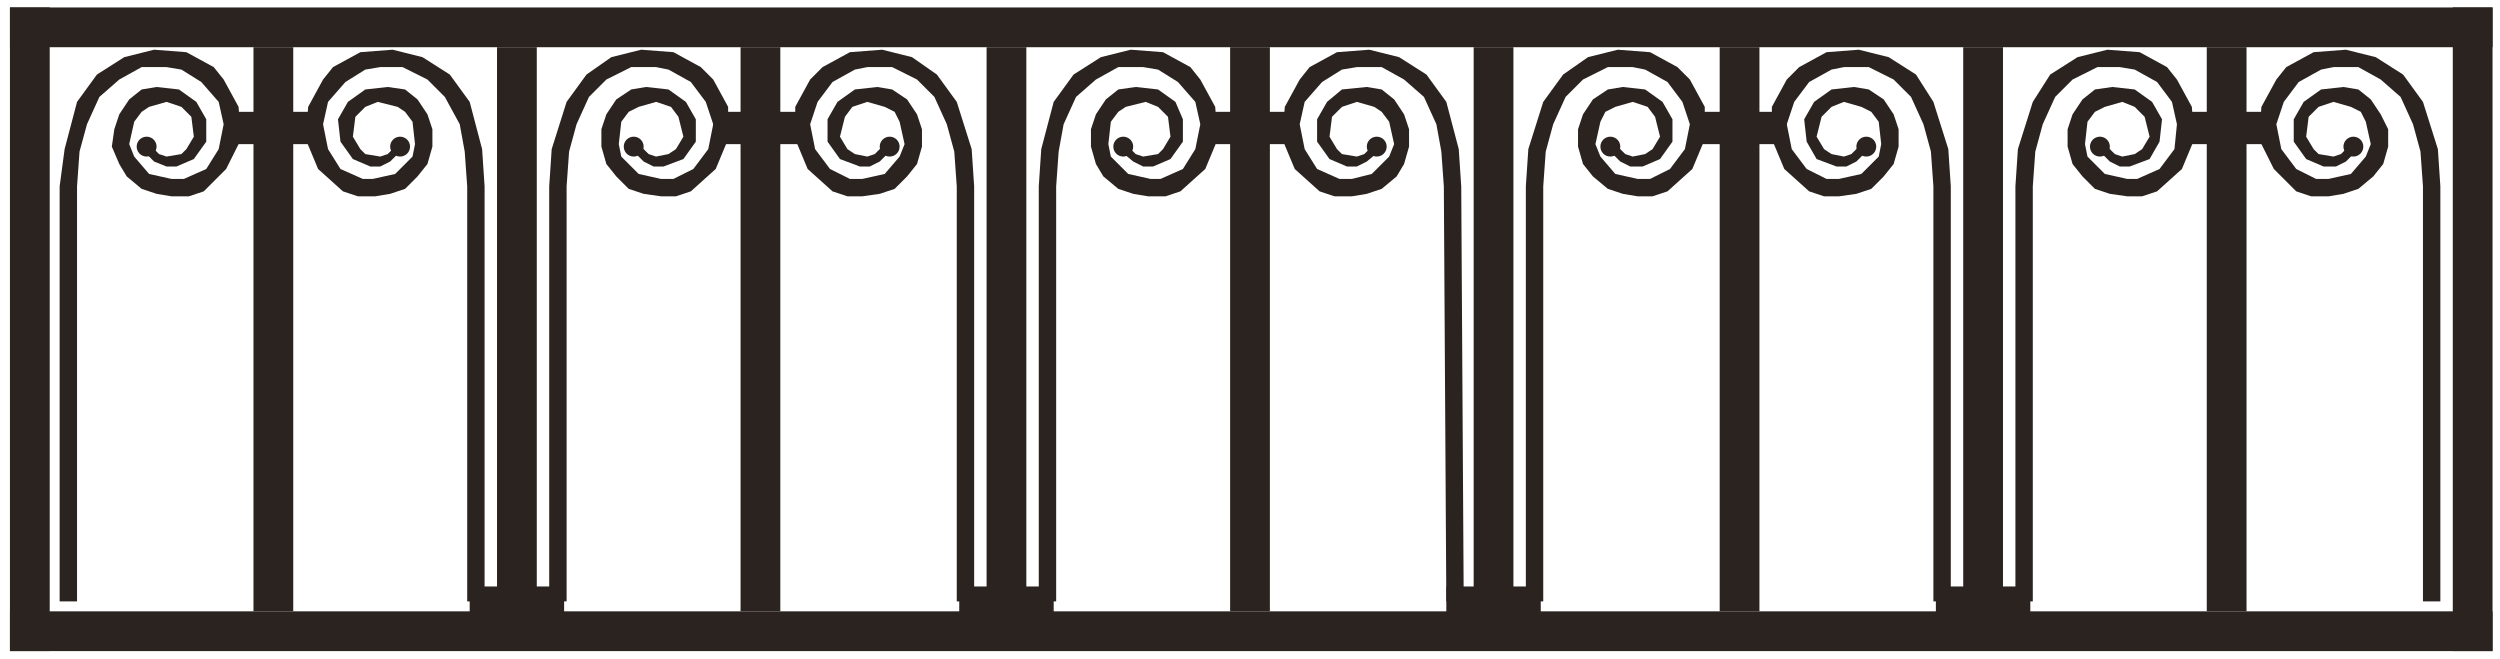
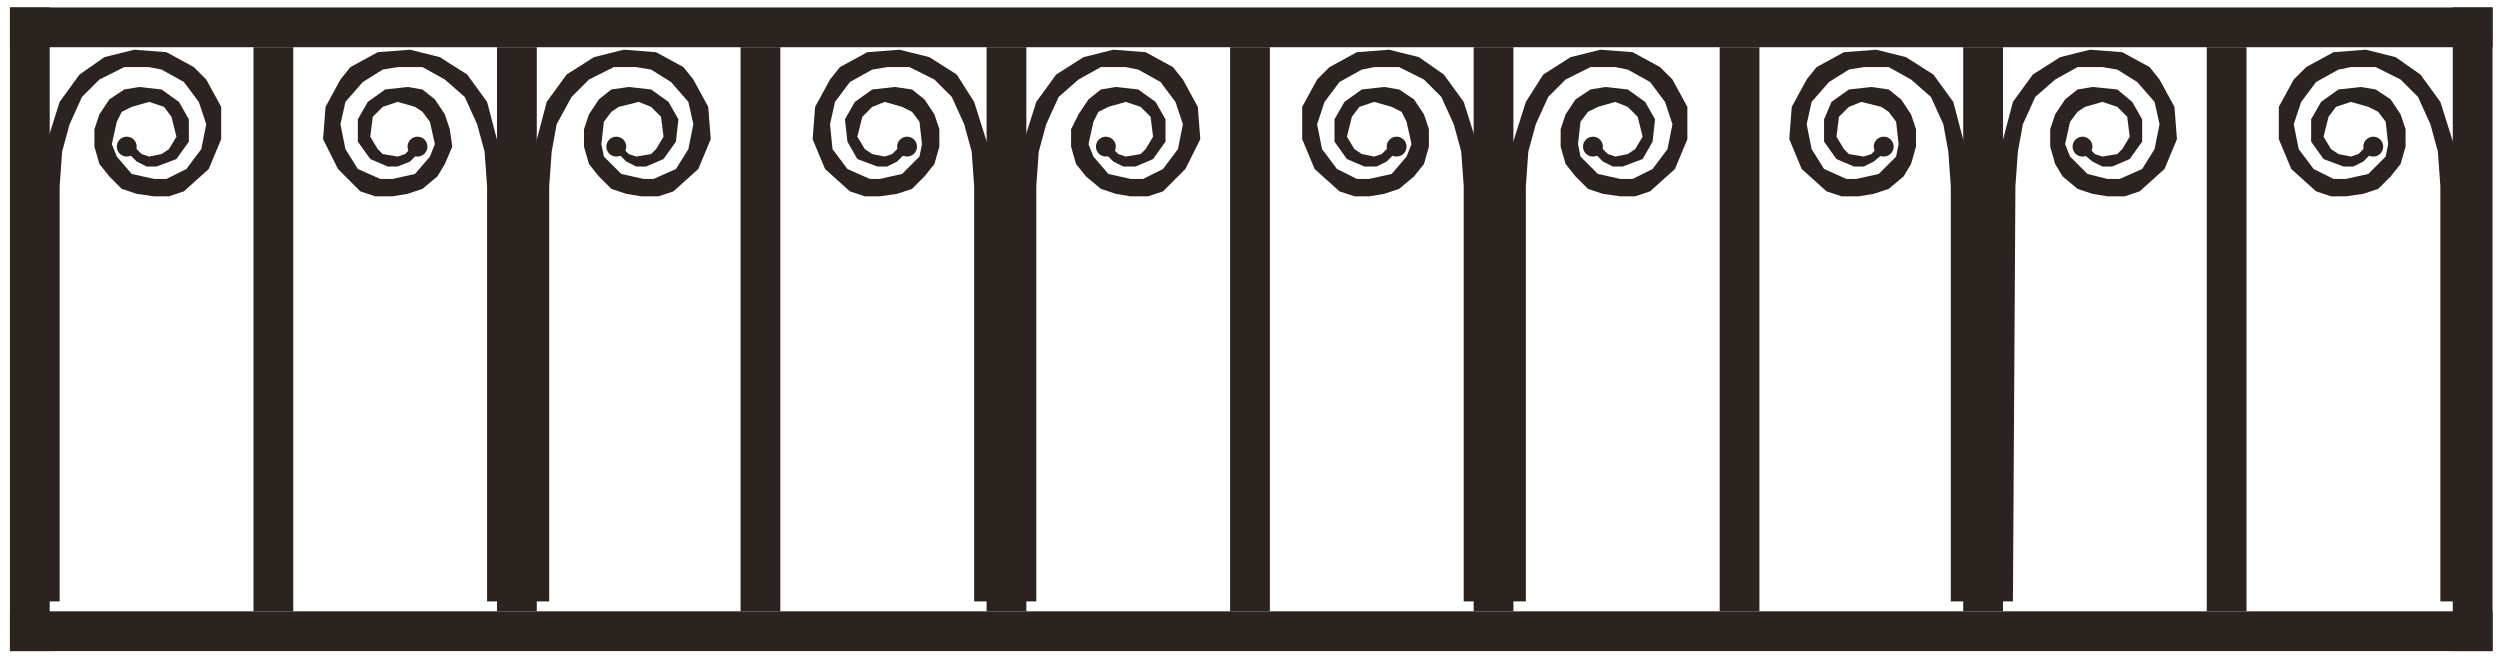
<svg xmlns="http://www.w3.org/2000/svg" viewBox="-503 -1002 1006 265">
  <polygon fill="#2b2320" points="-499,-740 500,-740 500,-756 -499,-756" />
  <polygon fill="#2b2320" points="-499,-983 500,-983 500,-999 -499,-999" />
  <polygon fill="#2b2320" points="-499,-740 -483,-740 -483,-999 -499,-999" />
  <polygon fill="#2b2320" points="484,-740 500,-740 500,-999 484,-999" />
  <polygon fill="#2b2320" points="-401,-756 -385,-756 -385,-983 -401,-983" />
  <polygon fill="#2b2320" points="-303,-756 -287,-756 -287,-983 -303,-983" />
  <polygon fill="#2b2320" points="-205,-756 -189,-756 -189,-983 -205,-983" />
  <polygon fill="#2b2320" points="-106,-756 -90,-756 -90,-983 -106,-983" />
  <polygon fill="#2b2320" points="-8,-756 8,-756 8,-983 -8,-983" />
  <polygon fill="#2b2320" points="90,-756 106,-756 106,-983 90,-983" />
  <polygon fill="#2b2320" points="189,-756 205,-756 205,-983 189,-983" />
  <polygon fill="#2b2320" points="287,-756 303,-756 303,-983 287,-983" />
  <polygon fill="#2b2320" points="385,-756 401,-756 401,-983 385,-983" />
-   <polygon fill="#2b2320" points="-479,-760 -479,-927 -477,-942 -472,-961 -464,-972 -453,-979 -441,-982 -428,-981 -417,-975 -413,-970 -407,-959 -406,-946 -412,-934 -421,-925 -427,-923 -434,-923 -440,-924 -446,-926 -452,-931 -455,-936 -458,-943 -457,-950 -455,-956 -451,-962 -446,-966 -440,-967 -431,-966 -424,-961 -420,-954 -420,-945 -425,-938 -432,-935 -436,-935 -441,-937 -446,-942 -443,-944 -439,-940 -436,-939 -430,-940 -428,-942 -425,-947 -426,-955 -430,-959 -436,-961 -443,-959 -446,-957 -449,-953 -451,-944 -449,-939 -443,-932 -434,-930 -429,-930 -420,-934 -415,-942 -413,-952 -415,-961 -422,-969 -430,-974 -436,-975 -446,-975 -455,-970 -463,-963 -468,-952 -471,-941 -472,-927 -472,-760" />
-   <circle fill="#2b2320" cx="-444" cy="-943" r="4" />
-   <polygon fill="#2b2320" points="-412,-944 -374,-944 -374,-957 -412,-957" />
-   <polygon fill="#2b2320" points="-315,-760 -315,-927 -316,-941 -318,-952 -324,-963 -331,-970 -341,-975 -350,-975 -356,-974 -364,-969 -371,-961 -373,-952 -371,-942 -366,-934 -357,-930 -353,-930 -344,-932 -337,-939 -336,-944 -337,-953 -340,-957 -343,-959 -351,-961 -356,-959 -360,-955 -361,-947 -358,-942 -356,-940 -350,-939 -347,-940 -343,-944 -341,-942 -346,-937 -350,-935 -354,-935 -361,-938 -366,-945 -367,-954 -363,-961 -356,-966 -347,-967 -340,-966 -335,-962 -331,-956 -329,-950 -329,-943 -331,-936 -335,-931 -340,-926 -346,-924 -352,-923 -359,-923 -365,-925 -375,-934 -380,-946 -379,-959 -373,-970 -369,-975 -358,-981 -345,-982 -333,-979 -322,-972 -314,-961 -309,-942 -308,-927 -308,-760" />
-   <circle fill="#2b2320" cx="-342" cy="-943" r="4" />
-   <polygon fill="#2b2320" points="-314,-753 -276,-753 -276,-766 -314,-766" />
-   <polygon fill="#2b2320" points="-282,-760 -282,-927 -281,-942 -275,-961 -267,-972 -257,-979 -245,-982 -232,-981 -221,-975 -216,-970 -210,-959 -210,-946 -215,-934 -225,-925 -231,-923 -237,-923 -244,-924 -250,-926 -255,-931 -259,-936 -261,-943 -261,-950 -259,-956 -255,-962 -249,-966 -243,-967 -234,-966 -227,-961 -223,-954 -223,-945 -228,-938 -236,-935 -240,-935 -244,-937 -249,-942 -246,-944 -242,-940 -239,-939 -234,-940 -231,-942 -228,-947 -230,-955 -233,-959 -239,-961 -246,-959 -250,-957 -253,-953 -254,-944 -253,-939 -246,-932 -237,-930 -232,-930 -224,-934 -218,-942 -216,-952 -219,-961 -225,-969 -234,-974 -239,-975 -249,-975 -259,-970 -266,-963 -271,-952 -274,-941 -275,-927 -275,-760" />
-   <circle fill="#2b2320" cx="-248" cy="-943" r="4" />
-   <polygon fill="#2b2320" points="-216,-944 -178,-944 -178,-957 -216,-957" />
-   <polygon fill="#2b2320" points="-118,-760 -118,-927 -119,-941 -122,-952 -127,-963 -134,-970 -144,-975 -154,-975 -159,-974 -168,-969 -174,-961 -177,-952 -175,-942 -169,-934 -161,-930 -156,-930 -147,-932 -141,-939 -139,-944 -141,-953 -143,-957 -147,-959 -154,-961 -160,-959 -163,-955 -165,-947 -162,-942 -159,-940 -154,-939 -151,-940 -147,-944 -144,-942 -149,-937 -153,-935 -157,-935 -165,-938 -170,-945 -170,-954 -166,-961 -159,-966 -150,-967 -144,-966 -138,-962 -134,-956 -132,-950 -132,-943 -134,-936 -138,-931 -143,-926 -149,-924 -156,-923 -162,-923 -168,-925 -178,-934 -183,-946 -183,-959 -177,-970 -172,-975 -161,-981 -148,-982 -136,-979 -126,-972 -118,-961 -112,-942 -111,-927 -111,-760" />
-   <circle fill="#2b2320" cx="-145" cy="-943" r="4" />
-   <polygon fill="#2b2320" points="-117,-753 -79,-753 -79,-766 -117,-766" />
-   <polygon fill="#2b2320" points="-85,-760 -85,-927 -84,-942 -79,-961 -71,-972 -60,-979 -48,-982 -35,-981 -24,-975 -20,-970 -14,-959 -13,-946 -18,-934 -28,-925 -34,-923 -41,-923 -47,-924 -53,-926 -59,-931 -62,-936 -64,-943 -64,-950 -62,-956 -58,-962 -53,-966 -46,-967 -37,-966 -30,-961 -27,-954 -27,-945 -32,-938 -39,-935 -43,-935 -47,-937 -53,-942 -50,-944 -46,-940 -43,-939 -37,-940 -35,-942 -32,-947 -33,-955 -37,-959 -42,-961 -50,-959 -53,-957 -56,-953 -57,-944 -56,-939 -49,-932 -40,-930 -36,-930 -27,-934 -22,-942 -20,-952 -22,-961 -29,-969 -37,-974 -43,-975 -53,-975 -62,-970 -70,-963 -75,-952 -77,-941 -78,-927 -78,-760" />
-   <circle fill="#2b2320" cx="-51" cy="-943" r="4" />
-   <polygon fill="#2b2320" points="-19,-944 19,-944 19,-957 -19,-957" />
-   <polygon fill="#2b2320" points="79,-760 78,-927 77,-941 75,-952 70,-963 62,-970 53,-975 43,-975 37,-974 29,-969 22,-961 20,-952 22,-942 27,-934 36,-930 41,-930 49,-932 56,-939 58,-944 56,-953 53,-957 50,-959 43,-961 37,-959 33,-955 32,-947 35,-942 37,-940 43,-939 46,-940 50,-944 53,-942 47,-937 43,-935 39,-935 32,-938 27,-945 27,-954 31,-961 37,-966 47,-967 53,-966 58,-962 62,-956 64,-950 64,-943 62,-936 59,-931 53,-926 47,-924 41,-923 34,-923 28,-925 18,-934 13,-946 14,-959 20,-970 24,-975 35,-981 48,-982 60,-979 71,-972 79,-961 84,-942 85,-927 86,-760" />
-   <circle fill="#2b2320" cx="51" cy="-943" r="4" />
-   <polygon fill="#2b2320" points="79,-753 117,-753 117,-766 79,-766" />
-   <polygon fill="#2b2320" points="111,-760 111,-927 112,-942 118,-961 126,-972 136,-979 148,-982 161,-981 172,-975 177,-970 183,-959 183,-946 178,-934 168,-925 162,-923 156,-923 150,-924 144,-926 138,-931 134,-936 132,-943 132,-950 134,-956 138,-962 144,-966 150,-967 159,-966 166,-961 170,-954 170,-945 165,-938 158,-935 153,-935 149,-937 144,-942 147,-944 151,-940 154,-939 159,-940 162,-942 165,-947 163,-955 160,-959 154,-961 147,-959 143,-957 141,-953 139,-944 141,-939 147,-932 156,-930 161,-930 169,-934 175,-942 177,-952 174,-961 168,-969 159,-974 154,-975 144,-975 134,-970 127,-963 122,-952 119,-941 118,-927 118,-760" />
-   <circle fill="#2b2320" cx="145" cy="-943" r="4" />
-   <polygon fill="#2b2320" points="178,-944 216,-944 216,-957 178,-957" />
-   <polygon fill="#2b2320" points="275,-760 275,-927 274,-941 271,-952 266,-963 259,-970 249,-975 239,-975 234,-974 225,-969 219,-961 216,-952 218,-942 224,-934 232,-930 237,-930 246,-932 253,-939 254,-944 253,-953 250,-957 246,-959 239,-961 234,-959 230,-955 228,-947 231,-942 234,-940 239,-939 242,-940 246,-944 249,-942 244,-937 240,-935 236,-935 228,-938 224,-945 223,-954 227,-961 234,-966 243,-967 249,-966 255,-962 259,-956 261,-950 261,-943 259,-936 255,-931 250,-926 244,-924 237,-923 231,-923 225,-925 215,-934 210,-946 210,-959 216,-970 221,-975 232,-981 245,-982 257,-979 268,-972 275,-961 281,-942 282,-927 282,-760" />
-   <circle fill="#2b2320" cx="248" cy="-943" r="4" />
-   <polygon fill="#2b2320" points="276,-753 314,-753 314,-766 276,-766" />
-   <polygon fill="#2b2320" points="308,-760 308,-927 309,-942 315,-961 322,-972 333,-979 345,-982 358,-981 369,-975 373,-970 379,-959 380,-946 375,-934 365,-925 359,-923 353,-923 346,-924 340,-926 335,-931 331,-936 329,-943 329,-950 331,-956 335,-962 340,-966 347,-967 356,-966 363,-961 367,-954 366,-945 362,-938 354,-935 350,-935 346,-937 341,-942 344,-944 348,-940 351,-939 356,-940 359,-942 362,-947 360,-955 356,-959 351,-961 344,-959 340,-957 337,-953 336,-944 337,-939 344,-932 353,-930 357,-930 366,-934 372,-942 373,-952 371,-961 365,-969 356,-974 350,-975 341,-975 331,-970 324,-963 319,-952 316,-941 315,-927 315,-760" />
-   <circle fill="#2b2320" cx="342" cy="-943" r="4" />
-   <polygon fill="#2b2320" points="374,-944 412,-944 412,-957 374,-957" />
-   <polygon fill="#2b2320" points="472,-760 472,-927 471,-941 468,-952 463,-963 455,-970 446,-975 436,-975 431,-974 422,-969 416,-961 413,-952 415,-942 421,-934 429,-930 434,-930 443,-932 449,-939 451,-944 449,-953 447,-957 443,-959 436,-961 430,-959 426,-955 425,-947 428,-942 430,-940 436,-939 439,-940 443,-944 446,-942 441,-937 437,-935 432,-935 425,-938 420,-945 420,-954 424,-961 431,-966 440,-967 446,-966 451,-962 455,-956 458,-950 458,-943 456,-936 452,-931 446,-926 440,-924 434,-923 427,-923 421,-925 412,-934 406,-946 407,-959 413,-970 417,-975 428,-981 441,-982 453,-979 464,-972 472,-961 478,-942 479,-927 479,-760" />
-   <circle fill="#2b2320" cx="444" cy="-943" r="4" />
+   <polygon fill="#2b2320" points="-486,-760 -486,-927 -485,-942 -479,-961 -471,-972 -461,-979 -449,-982 -436,-981 -425,-975 -420,-970 -414,-959 -414,-946 -419,-934 -429,-925 -435,-923 -441,-923 -448,-924 -454,-926 -459,-931 -463,-936 -465,-943 -465,-950 -463,-956 -459,-962 -453,-966 -447,-967 -438,-966 -431,-961 -427,-954 -427,-945 -432,-938 -440,-935 -444,-935 -448,-937 -453,-942 -450,-944 -446,-940 -443,-939 -438,-940 -435,-942 -432,-947 -434,-955 -437,-959 -443,-961 -450,-959 -454,-957 -456,-953 -458,-944 -456,-939 -450,-932 -441,-930 -436,-930 -428,-934 -422,-942 -420,-952 -423,-961 -429,-969 -438,-974 -443,-975 -453,-975 -463,-970 -470,-963 -475,-952 -478,-941 -479,-927 -479,-760" />
+   <circle fill="#2b2320" cx="-452" cy="-943" r="4" />
+   <polygon fill="#2b2320" points="-307,-760 -307,-927 -308,-941 -311,-952 -316,-963 -324,-970 -333,-975 -343,-975 -349,-974 -357,-969 -364,-961 -366,-952 -364,-942 -359,-934 -350,-930 -345,-930 -336,-932 -330,-939 -328,-944 -330,-953 -333,-957 -336,-959 -343,-961 -349,-959 -353,-955 -354,-947 -351,-942 -349,-940 -343,-939 -340,-940 -336,-944 -333,-942 -338,-937 -343,-935 -347,-935 -354,-938 -359,-945 -359,-954 -355,-961 -348,-966 -339,-967 -333,-966 -328,-962 -324,-956 -322,-950 -321,-943 -324,-936 -327,-931 -333,-926 -339,-924 -345,-923 -352,-923 -358,-925 -367,-934 -373,-946 -372,-959 -366,-970 -362,-975 -351,-981 -338,-982 -326,-979 -315,-972 -307,-961 -302,-942 -300,-927 -300,-760" />
+   <circle fill="#2b2320" cx="-335" cy="-943" r="4" />
+   <polygon fill="#2b2320" points="-289,-760 -289,-927 -288,-942 -283,-961 -275,-972 -264,-979 -252,-982 -239,-981 -228,-975 -224,-970 -218,-959 -217,-946 -222,-934 -232,-925 -238,-923 -245,-923 -251,-924 -257,-926 -262,-931 -266,-936 -268,-943 -268,-950 -266,-956 -262,-962 -257,-966 -250,-967 -241,-966 -234,-961 -230,-954 -231,-945 -236,-938 -243,-935 -247,-935 -251,-937 -256,-942 -254,-944 -250,-940 -247,-939 -241,-940 -239,-942 -236,-947 -237,-955 -241,-959 -246,-961 -254,-959 -257,-957 -260,-953 -261,-944 -260,-939 -253,-932 -244,-930 -240,-930 -231,-934 -226,-942 -224,-952 -226,-961 -233,-969 -241,-974 -247,-975 -256,-975 -266,-970 -273,-963 -279,-952 -281,-941 -282,-927 -282,-760" />
+   <circle fill="#2b2320" cx="-255" cy="-943" r="4" />
+   <polygon fill="#2b2320" points="-111,-760 -111,-927 -112,-941 -115,-952 -120,-963 -127,-970 -137,-975 -146,-975 -152,-974 -161,-969 -167,-961 -169,-952 -168,-942 -162,-934 -153,-930 -149,-930 -140,-932 -133,-939 -132,-944 -133,-953 -136,-957 -140,-959 -147,-961 -152,-959 -156,-955 -158,-947 -155,-942 -152,-940 -147,-939 -144,-940 -140,-944 -137,-942 -142,-937 -146,-935 -150,-935 -158,-938 -162,-945 -163,-954 -159,-961 -152,-966 -143,-967 -136,-966 -131,-962 -127,-956 -125,-950 -125,-943 -127,-936 -131,-931 -136,-926 -142,-924 -149,-923 -155,-923 -161,-925 -171,-934 -176,-946 -175,-959 -169,-970 -165,-975 -154,-981 -141,-982 -129,-979 -118,-972 -111,-961 -105,-942 -104,-927 -104,-760" />
+   <circle fill="#2b2320" cx="-138" cy="-943" r="4" />
+   <polygon fill="#2b2320" points="-93,-760 -93,-927 -92,-942 -86,-961 -78,-972 -67,-979 -55,-982 -42,-981 -31,-975 -27,-970 -21,-959 -20,-946 -26,-934 -35,-925 -41,-923 -48,-923 -54,-924 -60,-926 -66,-931 -70,-936 -72,-943 -72,-950 -69,-956 -65,-962 -60,-966 -54,-967 -45,-966 -38,-961 -34,-954 -34,-945 -39,-938 -46,-935 -51,-935 -55,-937 -60,-942 -57,-944 -53,-940 -50,-939 -44,-940 -42,-942 -39,-947 -40,-955 -44,-959 -50,-961 -57,-959 -61,-957 -63,-953 -65,-944 -63,-939 -57,-932 -48,-930 -43,-930 -35,-934 -29,-942 -27,-952 -30,-961 -36,-969 -45,-974 -50,-975 -60,-975 -69,-970 -77,-963 -82,-952 -85,-941 -86,-927 -86,-760" />
+   <circle fill="#2b2320" cx="-58" cy="-943" r="4" />
+   <polygon fill="#2b2320" points="86,-760 86,-927 85,-941 82,-952 77,-963 70,-970 60,-975 50,-975 45,-974 36,-969 30,-961 27,-952 29,-942 35,-934 43,-930 48,-930 57,-932 63,-939 65,-944 63,-953 61,-957 57,-959 50,-961 44,-959 41,-955 39,-947 42,-942 45,-940 50,-939 53,-940 57,-944 60,-942 55,-937 51,-935 46,-935 39,-938 34,-945 34,-954 38,-961 45,-966 54,-967 60,-966 66,-962 70,-956 72,-950 72,-943 70,-936 66,-931 60,-926 54,-924 48,-923 42,-923 36,-925 26,-934 21,-946 21,-959 27,-970 32,-975 43,-981 56,-982 68,-979 78,-972 86,-961 92,-942 93,-927 93,-760" />
+   <circle fill="#2b2320" cx="59" cy="-943" r="4" />
+   <polygon fill="#2b2320" points="104,-760 104,-927 105,-942 111,-961 118,-972 129,-979 141,-982 154,-981 165,-975 170,-970 176,-959 176,-946 171,-934 161,-925 155,-923 149,-923 142,-924 136,-926 131,-931 127,-936 125,-943 125,-950 127,-956 131,-962 137,-966 143,-967 152,-966 159,-961 163,-954 162,-945 158,-938 150,-935 146,-935 142,-937 137,-942 140,-944 144,-940 147,-939 152,-940 155,-942 158,-947 156,-955 152,-959 147,-961 140,-959 136,-957 133,-953 132,-944 133,-939 140,-932 149,-930 154,-930 162,-934 168,-942 170,-952 167,-961 161,-969 152,-974 147,-975 137,-975 127,-970 120,-963 115,-952 112,-941 111,-927 111,-760" />
+   <circle fill="#2b2320" cx="138" cy="-943" r="4" />
+   <polygon fill="#2b2320" points="282,-760 282,-927 281,-941 279,-952 274,-963 266,-970 257,-975 247,-975 241,-974 233,-969 226,-961 224,-952 226,-942 231,-934 240,-930 244,-930 253,-932 260,-939 261,-944 260,-953 257,-957 254,-959 246,-961 241,-959 237,-955 236,-947 239,-942 241,-940 247,-939 250,-940 254,-944 257,-942 251,-937 247,-935 243,-935 236,-938 231,-945 231,-954 234,-961 241,-966 250,-967 257,-966 262,-962 266,-956 268,-950 268,-943 266,-936 263,-931 257,-926 251,-924 245,-923 238,-923 232,-925 222,-934 217,-946 218,-959 224,-970 228,-975 239,-981 252,-982 264,-979 275,-972 283,-961 288,-942 289,-927 289,-760" />
+   <circle fill="#2b2320" cx="255" cy="-943" r="4" />
+   <polygon fill="#2b2320" points="300,-760 301,-927 302,-942 307,-961 315,-972 326,-979 338,-982 351,-981 362,-975 366,-970 372,-959 373,-946 368,-934 358,-925 352,-923 345,-923 339,-924 333,-926 327,-931 324,-936 322,-943 322,-950 324,-956 328,-962 333,-966 339,-967 349,-966 355,-961 359,-954 359,-945 354,-938 347,-935 343,-935 339,-937 333,-942 336,-944 340,-940 343,-939 349,-940 351,-942 354,-947 353,-955 349,-959 343,-961 336,-959 333,-957 330,-953 328,-944 330,-939 337,-932 345,-930 350,-930 359,-934 364,-942 366,-952 364,-961 357,-969 349,-974 343,-975 333,-975 324,-970 316,-963 311,-952 309,-941 308,-927 307,-760" />
+   <circle fill="#2b2320" cx="335" cy="-943" r="4" />
+   <polygon fill="#2b2320" points="479,-760 479,-927 478,-941 475,-952 470,-963 463,-970 453,-975 443,-975 438,-974 429,-969 423,-961 420,-952 422,-942 428,-934 436,-930 441,-930 450,-932 457,-939 458,-944 457,-953 454,-957 450,-959 443,-961 437,-959 434,-955 432,-947 435,-942 438,-940 443,-939 446,-940 450,-944 453,-942 448,-937 444,-935 440,-935 432,-938 427,-945 427,-954 431,-961 438,-966 447,-967 453,-966 459,-962 463,-956 465,-950 465,-943 463,-936 459,-931 454,-926 448,-924 441,-923 435,-923 429,-925 419,-934 414,-946 414,-959 420,-970 425,-975 436,-981 449,-982 461,-979 471,-972 479,-961 485,-942 486,-927 486,-760" />
+   <circle fill="#2b2320" cx="452" cy="-943" r="4" />
</svg>
